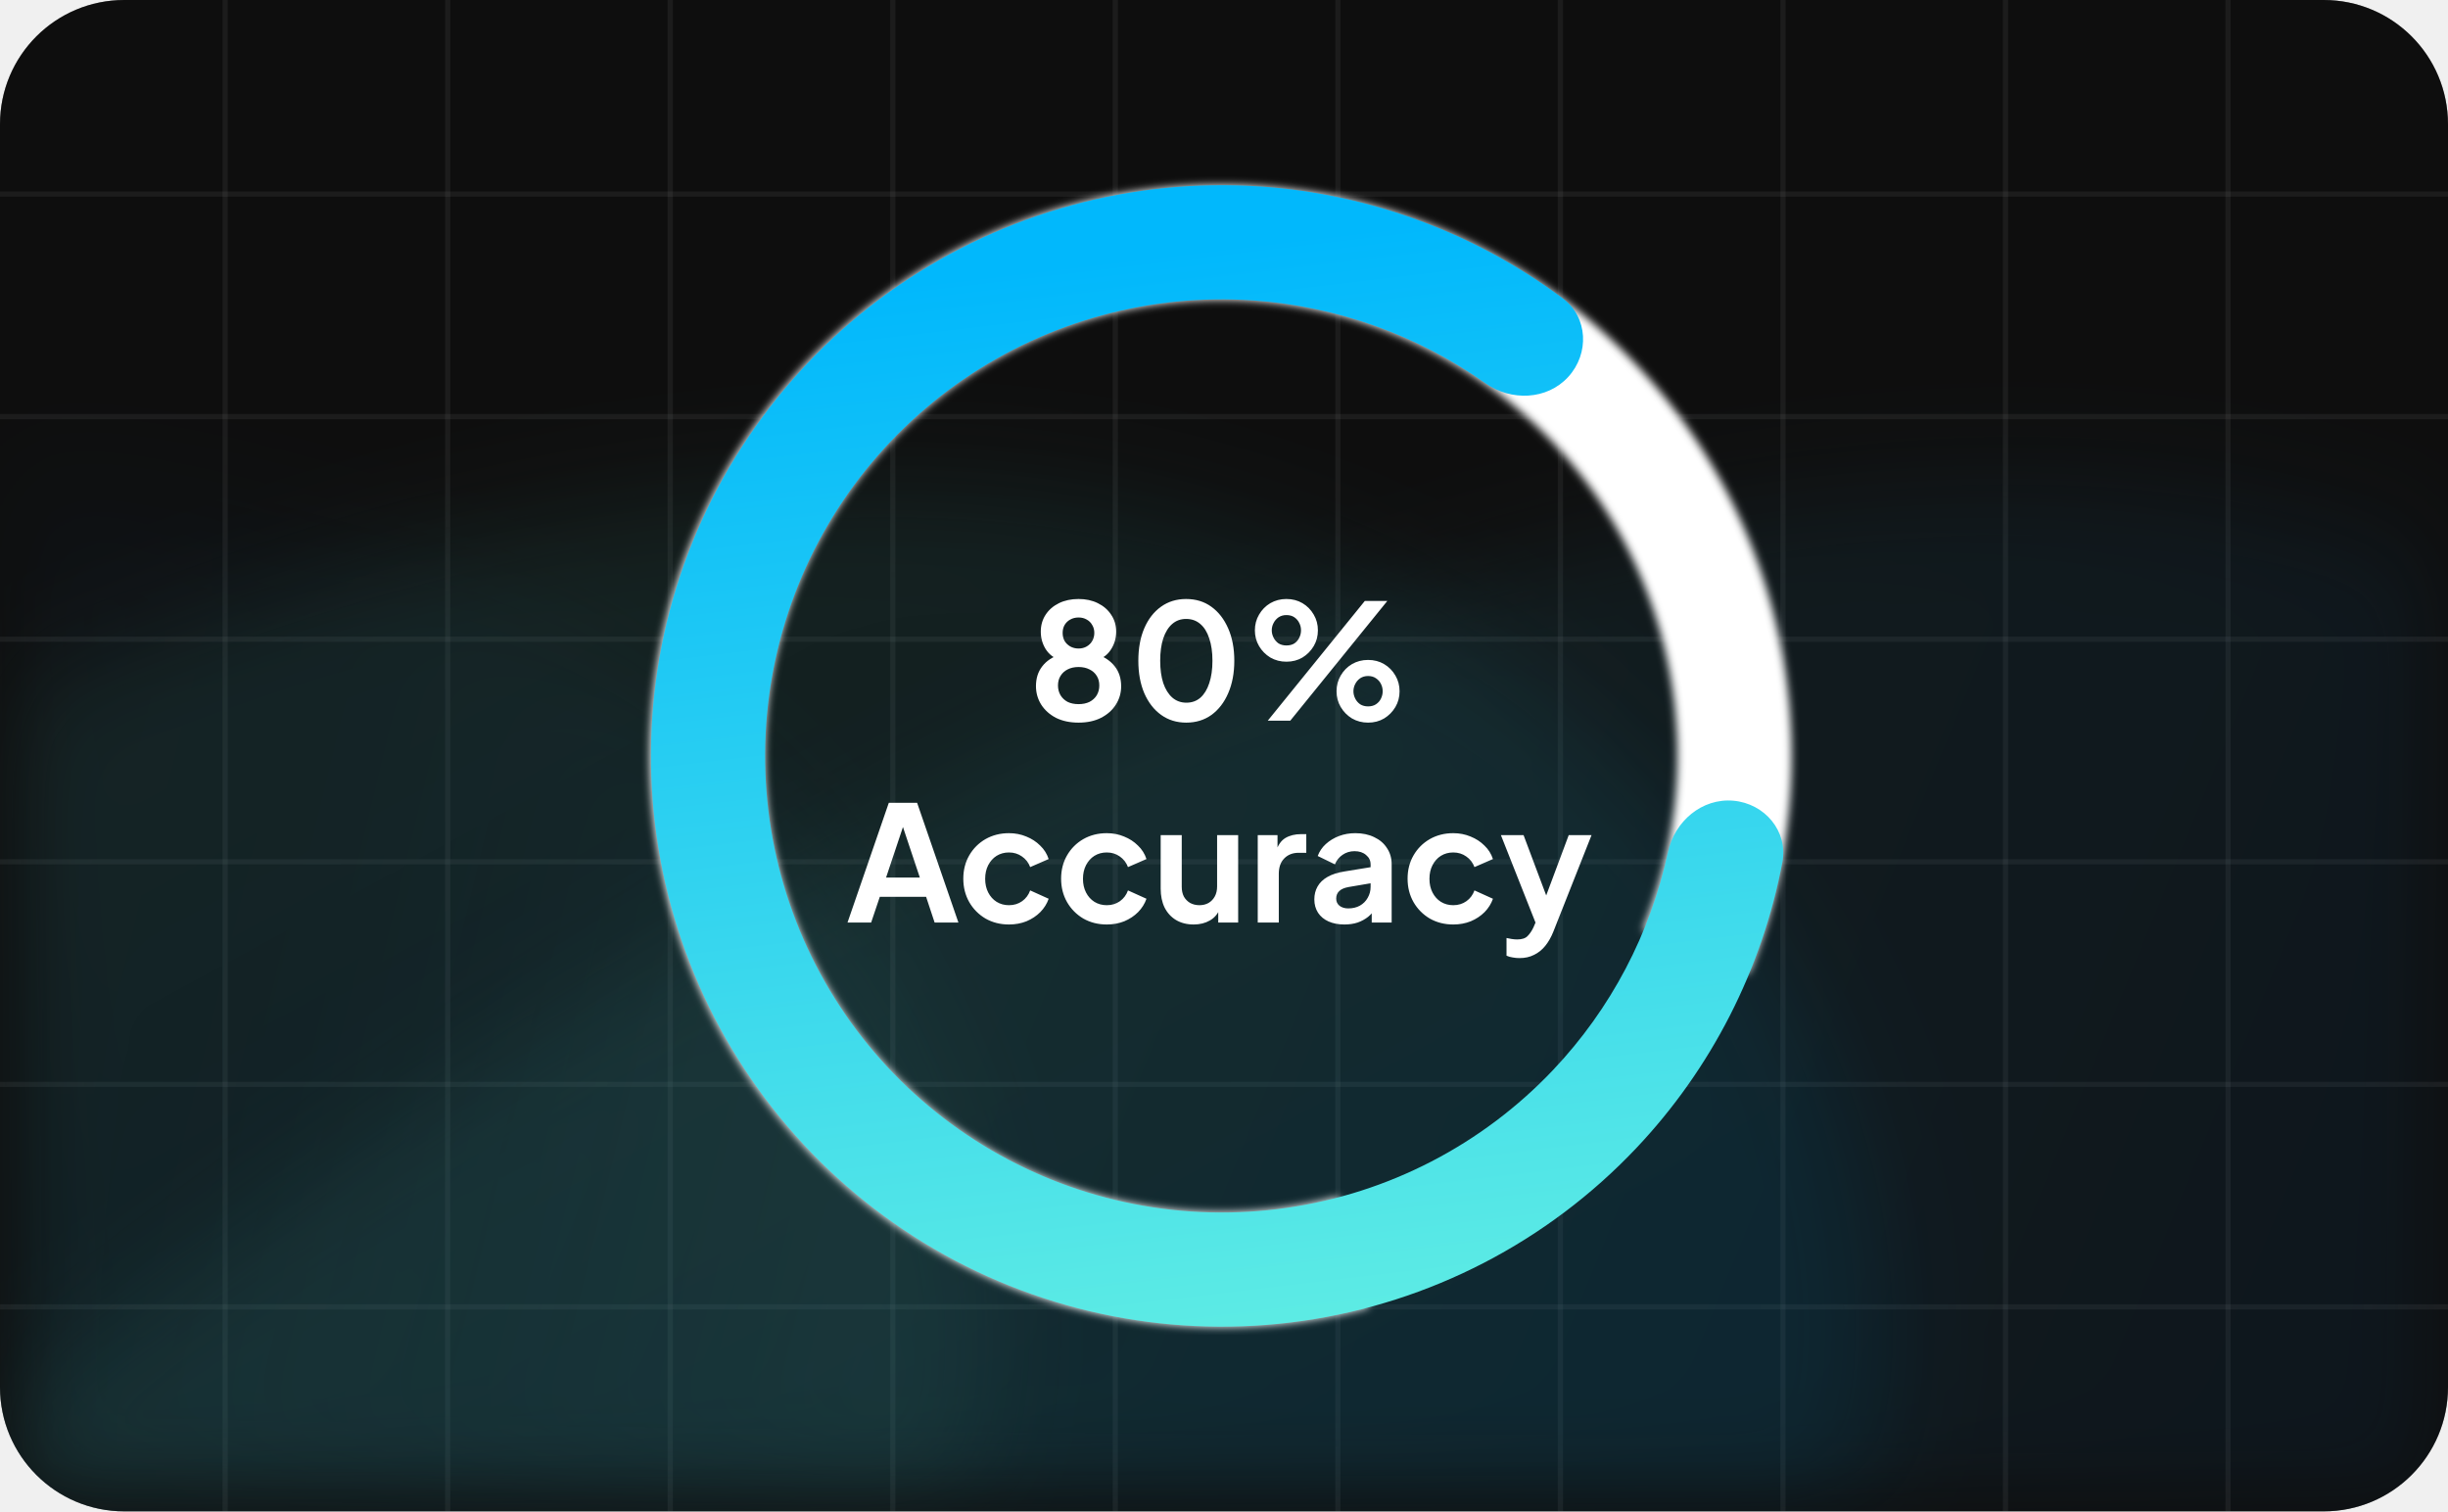
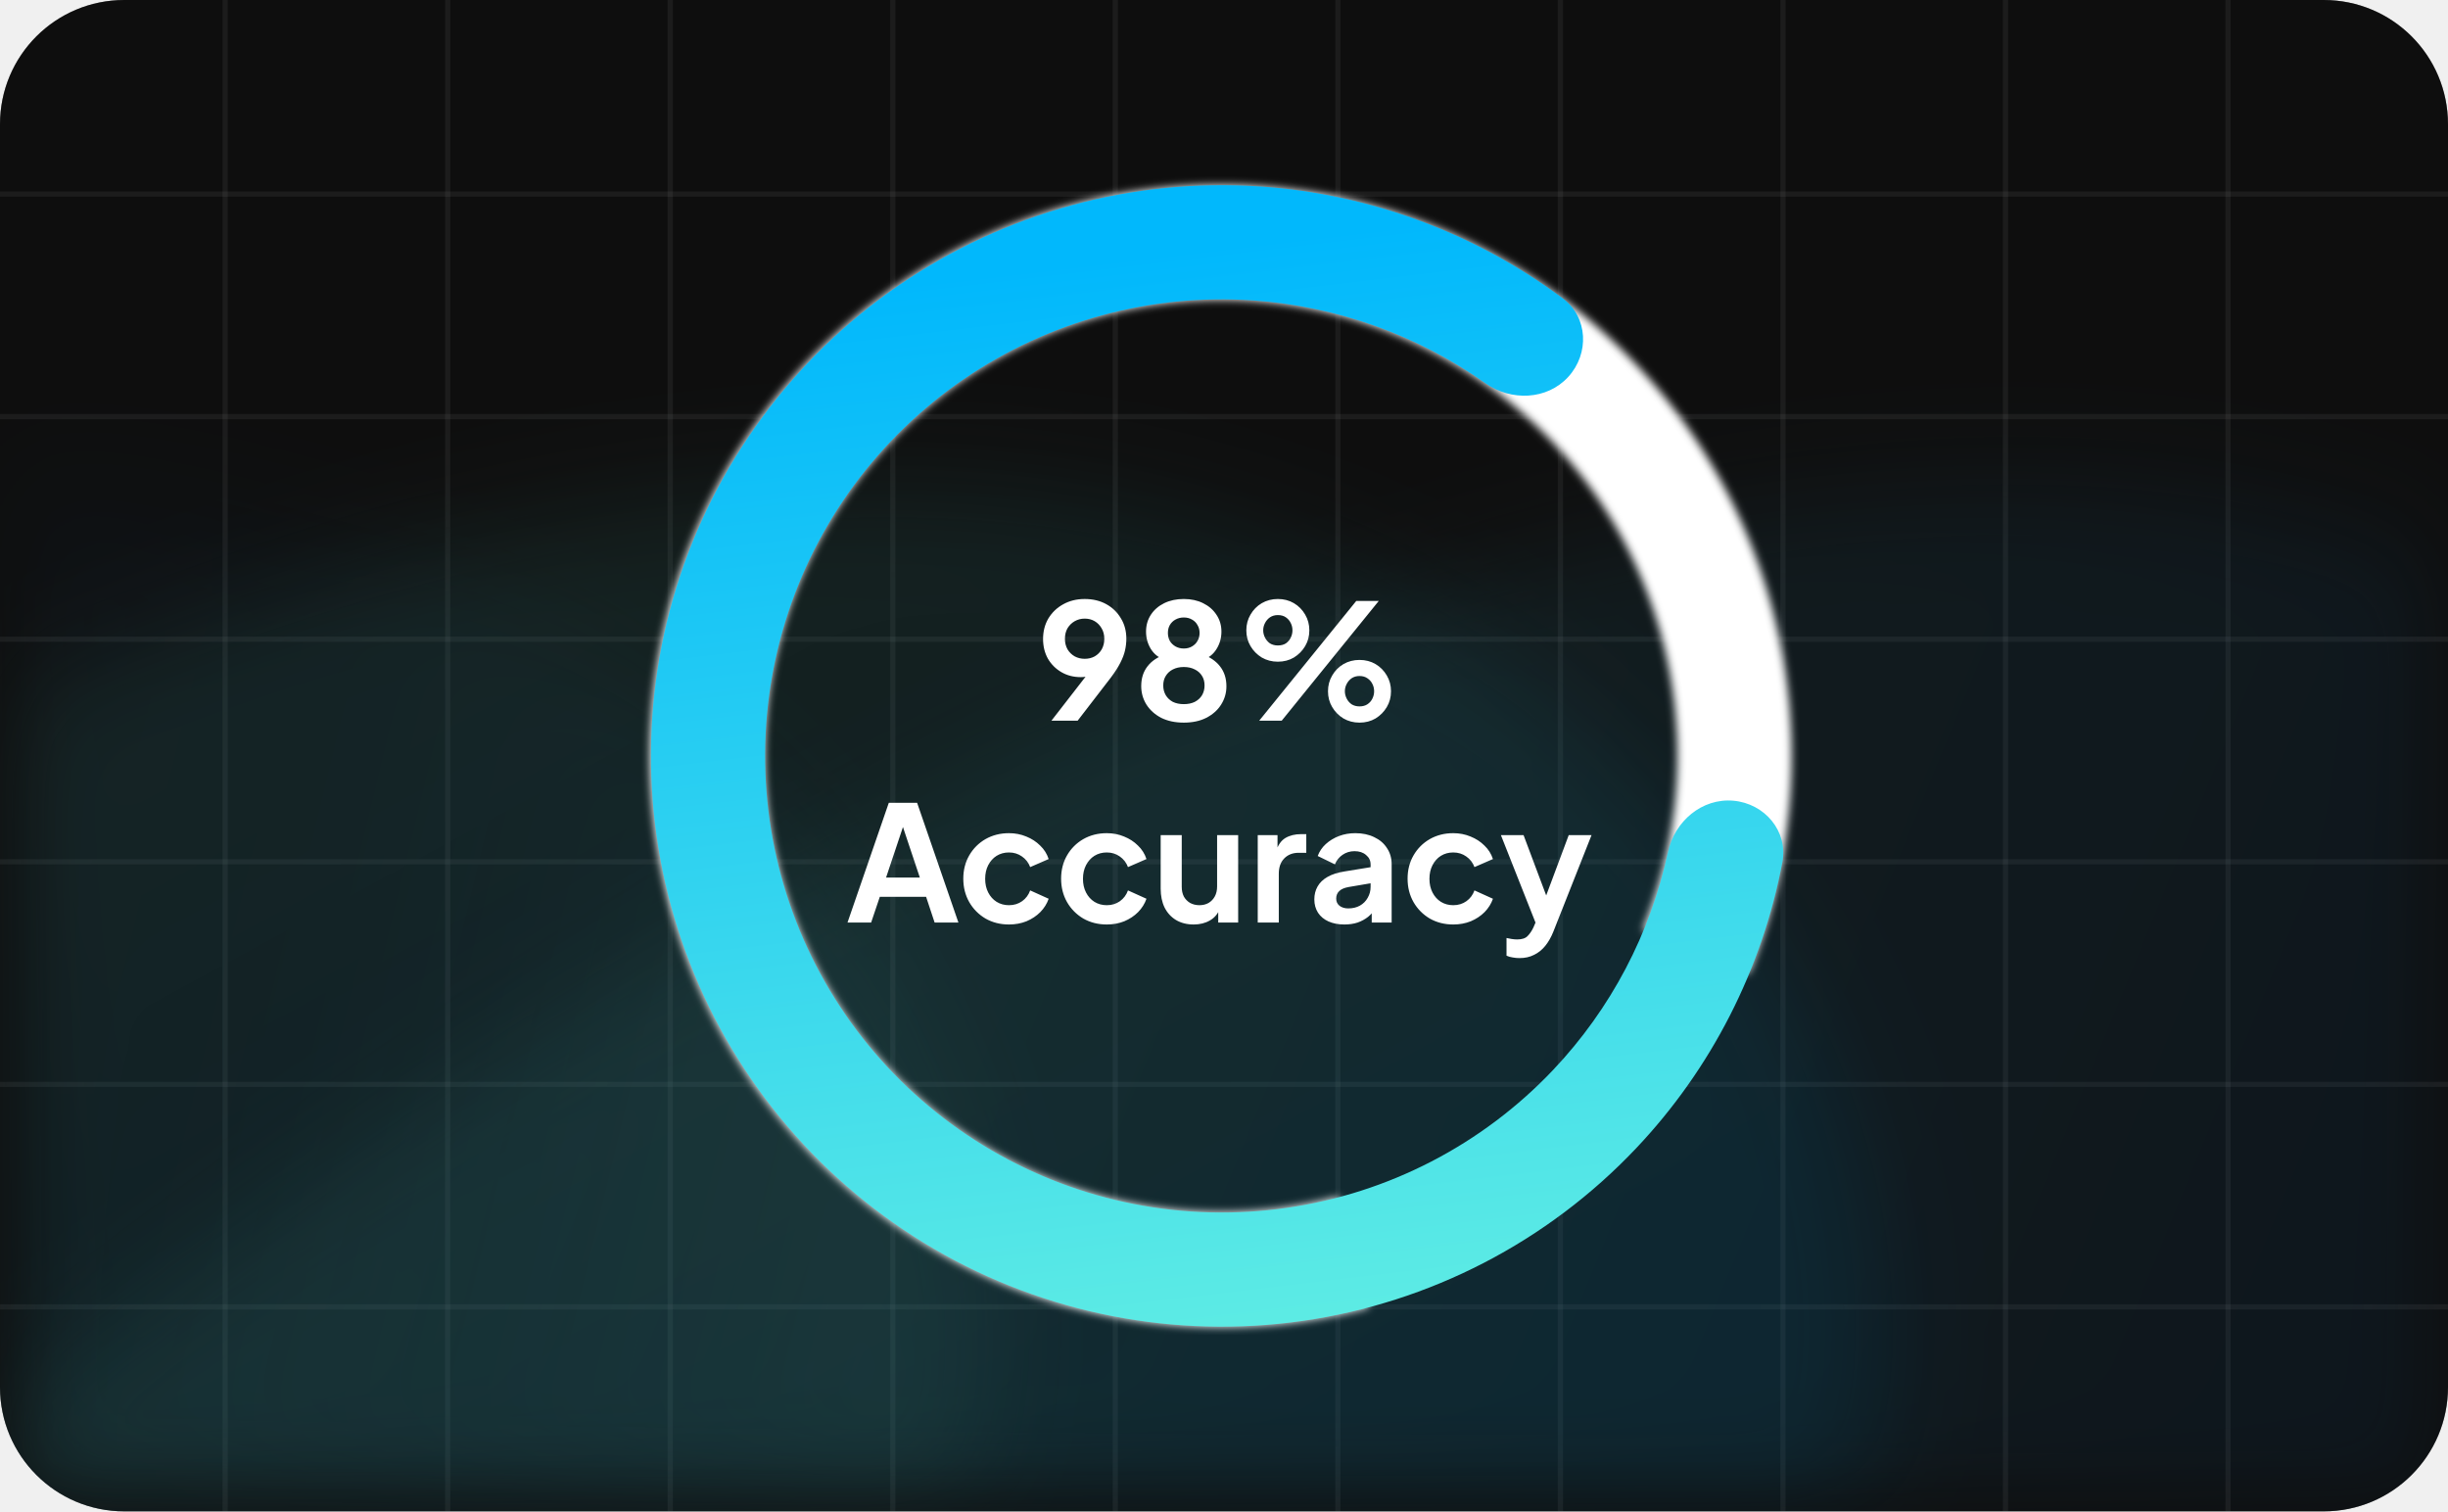
<svg xmlns="http://www.w3.org/2000/svg" width="473" height="292" viewBox="0 0 473 292" fill="none">
-   <g clip-path="url(#clip0_965_3366)">
+   <g clip-path="url(#clip0_992_2446)">
    <rect width="473" height="292" rx="24" fill="#181818" />
    <line x1="43.5" y1="2.18557e-08" x2="43.5" y2="292" stroke="white" stroke-opacity="0.1" />
    <line x1="86.5" y1="2.18557e-08" x2="86.5" y2="292" stroke="white" stroke-opacity="0.1" />
    <line x1="129.5" y1="2.18557e-08" x2="129.5" y2="292" stroke="white" stroke-opacity="0.1" />
    <line x1="7.08065e-08" y1="252.5" x2="473" y2="252.5" stroke="white" stroke-opacity="0.1" />
    <line x1="172.5" y1="2.18557e-08" x2="172.5" y2="292" stroke="white" stroke-opacity="0.1" />
    <line x1="7.08065e-08" y1="209.5" x2="473" y2="209.5" stroke="white" stroke-opacity="0.1" />
    <line x1="215.5" y1="2.18557e-08" x2="215.5" y2="292" stroke="white" stroke-opacity="0.1" />
    <line x1="7.08065e-08" y1="166.5" x2="473" y2="166.5" stroke="white" stroke-opacity="0.1" />
    <line x1="258.5" y1="2.18557e-08" x2="258.5" y2="292" stroke="white" stroke-opacity="0.1" />
    <line x1="7.08065e-08" y1="123.5" x2="473" y2="123.5" stroke="white" stroke-opacity="0.1" />
    <line x1="301.5" y1="2.18557e-08" x2="301.5" y2="292" stroke="white" stroke-opacity="0.1" />
    <line x1="7.08065e-08" y1="80.5" x2="473" y2="80.5" stroke="white" stroke-opacity="0.1" />
    <line x1="344.5" y1="2.18557e-08" x2="344.5" y2="292" stroke="white" stroke-opacity="0.1" />
    <line x1="7.08065e-08" y1="37.5" x2="473" y2="37.5" stroke="white" stroke-opacity="0.1" />
    <line x1="387.5" y1="2.18557e-08" x2="387.5" y2="292" stroke="white" stroke-opacity="0.1" />
    <line x1="430.5" y1="2.18557e-08" x2="430.5" y2="292" stroke="white" stroke-opacity="0.1" />
-     <g opacity="0.2" filter="url(#filter0_f_965_3366)">
-       <path d="M-659 291.09C-592.353 166.237 -415.613 -8.556 -241.827 291.09C234.788 -97.564 397.983 191.409 356.914 291.09C315.845 390.771 -24.594 665.648 -241.827 291.09C-448.766 448.829 -632.846 407.617 -659 291.09Z" fill="url(#paint0_linear_965_3366)" />
+     <g opacity="0.2" filter="url(#filter0_f_992_2446)">
+       <path d="M-659 291.09C-592.353 166.237 -415.613 -8.556 -241.827 291.09C234.788 -97.564 397.983 191.409 356.914 291.09C315.845 390.771 -24.594 665.648 -241.827 291.09C-448.766 448.829 -632.846 407.617 -659 291.09Z" fill="url(#paint0_linear_992_2446)" />
    </g>
-     <g opacity="0.2" filter="url(#filter1_f_965_3366)">
-       <path d="M-438 291.09C-371.418 166.237 -194.851 -8.556 -21.235 291.09C454.913 -97.564 617.948 191.409 576.92 291.09C535.891 390.771 195.785 665.648 -21.235 291.09C-227.971 448.829 -411.872 407.617 -438 291.09Z" fill="url(#paint1_linear_965_3366)" />
+     <g opacity="0.2" filter="url(#filter1_f_992_2446)">
+       <path d="M-438 291.09C-371.418 166.237 -194.851 -8.556 -21.235 291.09C454.913 -97.564 617.948 191.409 576.92 291.09C535.891 390.771 195.785 665.648 -21.235 291.09C-227.971 448.829 -411.872 407.617 -438 291.09Z" fill="url(#paint1_linear_992_2446)" />
    </g>
-     <g opacity="0.2" filter="url(#filter2_f_965_3366)">
-       <path d="M-832 291.09C-765.418 166.237 -588.851 -8.556 -415.235 291.09C60.913 -97.564 223.948 191.409 182.92 291.09C141.891 390.771 -198.215 665.648 -415.235 291.09C-621.971 448.829 -805.872 407.617 -832 291.09Z" fill="url(#paint2_linear_965_3366)" />
+     <g opacity="0.2" filter="url(#filter2_f_992_2446)">
+       <path d="M-832 291.09C-765.418 166.237 -588.851 -8.556 -415.235 291.09C60.913 -97.564 223.948 191.409 182.92 291.09C141.891 390.771 -198.215 665.648 -415.235 291.09C-621.971 448.829 -805.872 407.617 -832 291.09Z" fill="url(#paint2_linear_992_2446)" />
    </g>
    <rect width="473" height="296" fill="black" fill-opacity="0.4" />
-     <path d="M208.398 139.615C206.721 139.615 205.261 139.304 204.018 138.683C202.797 138.041 201.844 137.182 201.161 136.105C200.498 135.028 200.167 133.848 200.167 132.564C200.167 131.052 200.571 129.779 201.378 128.743C202.186 127.687 203.356 126.911 204.888 126.414L204.64 127.439C203.542 127.087 202.672 126.404 202.03 125.389C201.409 124.374 201.099 123.256 201.099 122.034C201.099 120.812 201.409 119.725 202.03 118.773C202.652 117.82 203.511 117.075 204.608 116.536C205.706 115.998 206.969 115.729 208.398 115.729C209.806 115.729 211.049 115.998 212.125 116.536C213.223 117.075 214.082 117.82 214.703 118.773C215.345 119.725 215.666 120.812 215.666 122.034C215.666 123.277 215.345 124.405 214.703 125.42C214.082 126.414 213.223 127.097 212.125 127.47L211.908 126.383C213.44 126.921 214.61 127.718 215.418 128.775C216.225 129.81 216.629 131.083 216.629 132.595C216.629 133.879 216.288 135.059 215.604 136.136C214.942 137.192 213.989 138.041 212.747 138.683C211.525 139.304 210.075 139.615 208.398 139.615ZM208.398 136.043C209.206 136.043 209.91 135.898 210.51 135.608C211.111 135.297 211.577 134.873 211.908 134.334C212.239 133.775 212.405 133.144 212.405 132.44C212.405 131.715 212.239 131.094 211.908 130.576C211.577 130.038 211.111 129.624 210.51 129.334C209.91 129.023 209.206 128.868 208.398 128.868C207.59 128.868 206.886 129.023 206.286 129.334C205.706 129.624 205.25 130.038 204.919 130.576C204.588 131.094 204.422 131.715 204.422 132.44C204.422 133.144 204.588 133.775 204.919 134.334C205.25 134.873 205.706 135.297 206.286 135.608C206.886 135.898 207.59 136.043 208.398 136.043ZM208.398 125.296C208.998 125.296 209.527 125.161 209.982 124.892C210.438 124.623 210.79 124.271 211.038 123.836C211.307 123.38 211.442 122.863 211.442 122.283C211.442 121.703 211.307 121.196 211.038 120.761C210.79 120.305 210.438 119.953 209.982 119.705C209.527 119.435 208.998 119.301 208.398 119.301C207.797 119.301 207.259 119.435 206.783 119.705C206.327 119.953 205.965 120.305 205.696 120.761C205.447 121.196 205.323 121.703 205.323 122.283C205.323 122.863 205.447 123.38 205.696 123.836C205.965 124.271 206.327 124.623 206.783 124.892C207.259 125.161 207.797 125.296 208.398 125.296ZM229.204 139.615C227.361 139.615 225.746 139.118 224.358 138.124C222.971 137.13 221.884 135.732 221.097 133.931C220.331 132.129 219.948 130.038 219.948 127.656C219.948 125.254 220.331 123.163 221.097 121.382C221.863 119.601 222.94 118.214 224.327 117.22C225.715 116.226 227.33 115.729 229.173 115.729C231.057 115.729 232.683 116.226 234.05 117.22C235.437 118.214 236.524 119.611 237.311 121.413C238.098 123.194 238.491 125.275 238.491 127.656C238.491 130.038 238.098 132.129 237.311 133.931C236.545 135.712 235.468 137.109 234.081 138.124C232.693 139.118 231.068 139.615 229.204 139.615ZM229.235 135.763C230.291 135.763 231.192 135.442 231.937 134.8C232.683 134.138 233.252 133.206 233.646 132.005C234.06 130.783 234.267 129.334 234.267 127.656C234.267 125.979 234.06 124.54 233.646 123.339C233.252 122.117 232.672 121.185 231.906 120.543C231.161 119.901 230.25 119.58 229.173 119.58C228.138 119.58 227.247 119.901 226.502 120.543C225.756 121.185 225.176 122.117 224.762 123.339C224.369 124.54 224.172 125.979 224.172 127.656C224.172 129.313 224.369 130.752 224.762 131.974C225.176 133.175 225.756 134.107 226.502 134.769C227.268 135.432 228.179 135.763 229.235 135.763ZM244.952 139.242L263.713 116.101H268.062L249.301 139.242H244.952ZM248.555 127.843C247.417 127.843 246.381 127.573 245.449 127.035C244.538 126.476 243.813 125.741 243.275 124.83C242.737 123.919 242.467 122.904 242.467 121.786C242.467 120.668 242.737 119.653 243.275 118.742C243.813 117.81 244.538 117.075 245.449 116.536C246.381 115.998 247.417 115.729 248.555 115.729C249.715 115.729 250.75 115.998 251.662 116.536C252.573 117.075 253.297 117.81 253.836 118.742C254.374 119.653 254.643 120.668 254.643 121.786C254.643 122.904 254.374 123.919 253.836 124.83C253.297 125.741 252.573 126.476 251.662 127.035C250.75 127.573 249.715 127.843 248.555 127.843ZM248.555 124.705C249.177 124.705 249.694 124.571 250.109 124.302C250.523 124.012 250.833 123.649 251.04 123.215C251.268 122.759 251.382 122.283 251.382 121.786C251.382 121.268 251.268 120.792 251.04 120.357C250.833 119.922 250.523 119.56 250.109 119.27C249.694 118.98 249.177 118.835 248.555 118.835C247.976 118.835 247.468 118.98 247.033 119.27C246.619 119.56 246.298 119.932 246.071 120.388C245.843 120.823 245.729 121.289 245.729 121.786C245.729 122.262 245.843 122.728 246.071 123.183C246.298 123.639 246.619 124.012 247.033 124.302C247.468 124.571 247.976 124.705 248.555 124.705ZM264.335 139.615C263.196 139.615 262.16 139.346 261.228 138.807C260.317 138.248 259.593 137.513 259.054 136.602C258.516 135.691 258.247 134.676 258.247 133.558C258.247 132.44 258.516 131.425 259.054 130.514C259.593 129.582 260.317 128.847 261.228 128.309C262.16 127.77 263.196 127.501 264.335 127.501C265.494 127.501 266.53 127.77 267.441 128.309C268.352 128.847 269.077 129.582 269.615 130.514C270.153 131.425 270.423 132.44 270.423 133.558C270.423 134.676 270.153 135.691 269.615 136.602C269.077 137.513 268.352 138.248 267.441 138.807C266.53 139.346 265.494 139.615 264.335 139.615ZM264.335 136.478C264.935 136.478 265.442 136.343 265.857 136.074C266.291 135.784 266.612 135.422 266.82 134.987C267.047 134.531 267.161 134.055 267.161 133.558C267.161 133.04 267.047 132.564 266.82 132.129C266.612 131.694 266.291 131.332 265.857 131.042C265.442 130.752 264.935 130.607 264.335 130.607C263.755 130.607 263.247 130.752 262.813 131.042C262.398 131.332 262.077 131.705 261.85 132.16C261.622 132.595 261.508 133.061 261.508 133.558C261.508 134.034 261.622 134.5 261.85 134.956C262.077 135.411 262.398 135.784 262.813 136.074C263.247 136.343 263.755 136.478 264.335 136.478ZM163.753 178.242L171.736 155.101H177.202L185.185 178.242H180.588L178.942 173.272H169.996L168.319 178.242H163.753ZM171.207 169.545H177.73L173.879 158.021H175.059L171.207 169.545ZM194.95 178.615C193.273 178.615 191.761 178.232 190.415 177.466C189.09 176.679 188.044 175.623 187.278 174.297C186.512 172.951 186.129 171.44 186.129 169.762C186.129 168.085 186.512 166.584 187.278 165.259C188.044 163.933 189.09 162.888 190.415 162.121C191.761 161.355 193.273 160.972 194.95 160.972C196.151 160.972 197.269 161.19 198.305 161.624C199.34 162.039 200.231 162.618 200.976 163.364C201.742 164.089 202.291 164.958 202.622 165.973L199.05 167.526C198.74 166.677 198.212 165.994 197.466 165.476C196.741 164.958 195.903 164.699 194.95 164.699C194.06 164.699 193.263 164.917 192.559 165.352C191.875 165.787 191.337 166.387 190.943 167.153C190.55 167.919 190.353 168.8 190.353 169.794C190.353 170.787 190.55 171.668 190.943 172.434C191.337 173.2 191.875 173.8 192.559 174.235C193.263 174.67 194.06 174.888 194.95 174.888C195.923 174.888 196.773 174.629 197.497 174.111C198.222 173.593 198.74 172.9 199.05 172.03L202.622 173.645C202.291 174.598 201.753 175.457 201.007 176.223C200.262 176.969 199.371 177.559 198.336 177.994C197.301 178.408 196.172 178.615 194.95 178.615ZM213.848 178.615C212.171 178.615 210.659 178.232 209.313 177.466C207.988 176.679 206.942 175.623 206.176 174.297C205.41 172.951 205.026 171.44 205.026 169.762C205.026 168.085 205.41 166.584 206.176 165.259C206.942 163.933 207.988 162.888 209.313 162.121C210.659 161.355 212.171 160.972 213.848 160.972C215.049 160.972 216.167 161.19 217.203 161.624C218.238 162.039 219.128 162.618 219.874 163.364C220.64 164.089 221.189 164.958 221.52 165.973L217.948 167.526C217.637 166.677 217.109 165.994 216.364 165.476C215.639 164.958 214.8 164.699 213.848 164.699C212.957 164.699 212.16 164.917 211.456 165.352C210.773 165.787 210.234 166.387 209.841 167.153C209.448 167.919 209.251 168.8 209.251 169.794C209.251 170.787 209.448 171.668 209.841 172.434C210.234 173.2 210.773 173.8 211.456 174.235C212.16 174.67 212.957 174.888 213.848 174.888C214.821 174.888 215.67 174.629 216.395 174.111C217.12 173.593 217.637 172.9 217.948 172.03L221.52 173.645C221.189 174.598 220.65 175.457 219.905 176.223C219.159 176.969 218.269 177.559 217.234 177.994C216.198 178.408 215.07 178.615 213.848 178.615ZM230.633 178.615C229.329 178.615 228.19 178.325 227.217 177.745C226.264 177.165 225.529 176.358 225.011 175.322C224.514 174.287 224.266 173.076 224.266 171.688V161.345H228.335V171.347C228.335 172.051 228.469 172.672 228.739 173.21C229.029 173.728 229.432 174.142 229.95 174.453C230.488 174.743 231.089 174.888 231.752 174.888C232.414 174.888 233.004 174.743 233.522 174.453C234.04 174.142 234.444 173.718 234.733 173.179C235.023 172.641 235.168 171.999 235.168 171.253V161.345H239.237V178.242H235.386V174.919L235.727 175.509C235.334 176.544 234.682 177.321 233.771 177.838C232.88 178.356 231.834 178.615 230.633 178.615ZM243.02 178.242V161.345H246.84V165.103L246.53 164.544C246.923 163.281 247.534 162.401 248.362 161.904C249.211 161.407 250.226 161.158 251.406 161.158H252.4V164.762H250.94C249.781 164.762 248.849 165.124 248.145 165.849C247.441 166.553 247.089 167.547 247.089 168.831V178.242H243.02ZM259.763 178.615C258.582 178.615 257.557 178.418 256.688 178.025C255.818 177.631 255.145 177.072 254.669 176.347C254.192 175.602 253.954 174.743 253.954 173.769C253.954 172.838 254.161 172.009 254.575 171.284C254.99 170.539 255.631 169.918 256.501 169.421C257.371 168.924 258.468 168.572 259.794 168.365L265.323 167.464V170.57L260.57 171.378C259.763 171.523 259.162 171.781 258.769 172.154C258.375 172.527 258.179 173.014 258.179 173.614C258.179 174.194 258.396 174.66 258.831 175.012C259.286 175.343 259.845 175.509 260.508 175.509C261.357 175.509 262.103 175.333 262.745 174.981C263.407 174.608 263.914 174.101 264.267 173.459C264.639 172.817 264.826 172.113 264.826 171.347V166.998C264.826 166.273 264.536 165.673 263.956 165.196C263.397 164.699 262.651 164.451 261.719 164.451C260.85 164.451 260.073 164.689 259.39 165.165C258.727 165.621 258.241 166.232 257.93 166.998L254.606 165.383C254.938 164.492 255.455 163.726 256.16 163.084C256.884 162.422 257.733 161.904 258.707 161.531C259.68 161.158 260.736 160.972 261.875 160.972C263.262 160.972 264.484 161.231 265.54 161.749C266.596 162.246 267.414 162.95 267.994 163.861C268.594 164.751 268.895 165.797 268.895 166.998V178.242H265.043V175.353L265.913 175.291C265.478 176.016 264.96 176.627 264.36 177.124C263.759 177.6 263.076 177.973 262.31 178.242C261.543 178.491 260.694 178.615 259.763 178.615ZM280.794 178.615C279.116 178.615 277.605 178.232 276.259 177.466C274.933 176.679 273.888 175.623 273.121 174.297C272.355 172.951 271.972 171.44 271.972 169.762C271.972 168.085 272.355 166.584 273.121 165.259C273.888 163.933 274.933 162.888 276.259 162.121C277.605 161.355 279.116 160.972 280.794 160.972C281.995 160.972 283.113 161.19 284.148 161.624C285.184 162.039 286.074 162.618 286.819 163.364C287.586 164.089 288.134 164.958 288.466 165.973L284.894 167.526C284.583 166.677 284.055 165.994 283.31 165.476C282.585 164.958 281.746 164.699 280.794 164.699C279.903 164.699 279.106 164.917 278.402 165.352C277.719 165.787 277.18 166.387 276.787 167.153C276.393 167.919 276.197 168.8 276.197 169.794C276.197 170.787 276.393 171.668 276.787 172.434C277.18 173.2 277.719 173.8 278.402 174.235C279.106 174.67 279.903 174.888 280.794 174.888C281.767 174.888 282.616 174.629 283.341 174.111C284.065 173.593 284.583 172.9 284.894 172.03L288.466 173.645C288.134 174.598 287.596 175.457 286.851 176.223C286.105 176.969 285.215 177.559 284.179 177.994C283.144 178.408 282.015 178.615 280.794 178.615ZM293.603 185.107C293.148 185.107 292.702 185.065 292.268 184.982C291.833 184.92 291.439 184.806 291.087 184.641V181.224C291.356 181.286 291.677 181.348 292.05 181.41C292.444 181.473 292.806 181.504 293.137 181.504C294.069 181.504 294.742 181.286 295.156 180.851C295.591 180.416 295.974 179.847 296.306 179.143L297.424 176.534L297.362 179.951L290 161.345H294.38L299.536 175.074H297.983L303.108 161.345H307.519L300.157 179.951C299.722 181.048 299.194 181.98 298.573 182.746C297.952 183.512 297.227 184.092 296.399 184.486C295.591 184.9 294.659 185.107 293.603 185.107Z" fill="white" />
-     <g filter="url(#filter3_f_965_3366)">
-       <path d="M264.438 252.56C240.399 259.002 214.888 257.121 192.053 247.226C169.218 237.33 150.403 220 138.665 198.055C126.928 176.11 122.959 150.839 127.405 126.353C131.85 101.866 144.449 79.603 163.151 63.184C181.853 46.765 205.56 37.156 230.416 35.919C255.273 34.681 279.816 41.889 300.057 56.369C320.298 70.849 335.045 91.75 341.901 115.674C348.756 139.599 347.317 165.138 337.817 188.141L317.434 179.723C325.033 161.321 326.185 140.889 320.7 121.75C315.216 102.61 303.418 85.889 287.226 74.305C271.033 62.721 251.398 56.955 231.513 57.945C211.628 58.935 192.663 66.622 177.701 79.757C162.739 92.892 152.66 110.703 149.104 130.292C145.547 149.881 148.722 170.098 158.112 187.654C167.502 205.21 182.555 219.074 200.823 226.991C219.091 234.907 239.499 236.411 258.731 231.258L264.438 252.56Z" fill="white" />
+     <path d="M203.155 139.242L211.014 129.116L211.728 129.862C211.417 130.089 211.117 130.276 210.827 130.421C210.537 130.566 210.227 130.669 209.895 130.731C209.564 130.794 209.212 130.825 208.839 130.825C207.431 130.825 206.178 130.504 205.081 129.862C203.983 129.22 203.114 128.35 202.472 127.253C201.85 126.134 201.54 124.871 201.54 123.463C201.54 121.972 201.882 120.647 202.565 119.487C203.269 118.328 204.221 117.416 205.423 116.754C206.644 116.07 208.032 115.729 209.585 115.729C211.159 115.729 212.546 116.06 213.747 116.723C214.948 117.385 215.89 118.296 216.574 119.456C217.278 120.595 217.63 121.91 217.63 123.401C217.63 124.146 217.547 124.892 217.381 125.637C217.215 126.383 216.915 127.18 216.48 128.029C216.066 128.857 215.466 129.8 214.679 130.856L208.218 139.242H203.155ZM209.585 127.284C210.309 127.284 210.951 127.128 211.511 126.818C212.09 126.486 212.546 126.031 212.877 125.451C213.209 124.85 213.374 124.177 213.374 123.432C213.374 122.645 213.198 121.962 212.846 121.382C212.515 120.802 212.07 120.347 211.511 120.015C210.951 119.684 210.309 119.518 209.585 119.518C208.881 119.518 208.239 119.684 207.659 120.015C207.079 120.347 206.613 120.802 206.261 121.382C205.93 121.962 205.764 122.645 205.764 123.432C205.764 124.177 205.93 124.85 206.261 125.451C206.613 126.031 207.079 126.486 207.659 126.818C208.239 127.128 208.881 127.284 209.585 127.284ZM228.736 139.615C227.059 139.615 225.599 139.304 224.356 138.683C223.135 138.041 222.182 137.182 221.499 136.105C220.836 135.028 220.505 133.848 220.505 132.564C220.505 131.052 220.909 129.779 221.716 128.743C222.524 127.687 223.694 126.911 225.226 126.414L224.978 127.439C223.88 127.087 223.01 126.404 222.368 125.389C221.747 124.374 221.437 123.256 221.437 122.034C221.437 120.812 221.747 119.725 222.368 118.773C222.99 117.82 223.849 117.075 224.947 116.536C226.044 115.998 227.307 115.729 228.736 115.729C230.144 115.729 231.387 115.998 232.463 116.536C233.561 117.075 234.42 117.82 235.041 118.773C235.683 119.725 236.004 120.812 236.004 122.034C236.004 123.277 235.683 124.405 235.041 125.42C234.42 126.414 233.561 127.097 232.463 127.47L232.246 126.383C233.778 126.921 234.948 127.718 235.756 128.775C236.563 129.81 236.967 131.083 236.967 132.595C236.967 133.879 236.626 135.059 235.942 136.136C235.28 137.192 234.327 138.041 233.085 138.683C231.863 139.304 230.413 139.615 228.736 139.615ZM228.736 136.043C229.544 136.043 230.248 135.898 230.848 135.608C231.449 135.297 231.915 134.873 232.246 134.334C232.577 133.775 232.743 133.144 232.743 132.44C232.743 131.715 232.577 131.094 232.246 130.576C231.915 130.038 231.449 129.624 230.848 129.334C230.248 129.023 229.544 128.868 228.736 128.868C227.928 128.868 227.224 129.023 226.624 129.334C226.044 129.624 225.588 130.038 225.257 130.576C224.926 131.094 224.76 131.715 224.76 132.44C224.76 133.144 224.926 133.775 225.257 134.334C225.588 134.873 226.044 135.297 226.624 135.608C227.224 135.898 227.928 136.043 228.736 136.043ZM228.736 125.296C229.337 125.296 229.865 125.161 230.32 124.892C230.776 124.623 231.128 124.271 231.376 123.836C231.645 123.38 231.78 122.863 231.78 122.283C231.78 121.703 231.645 121.196 231.376 120.761C231.128 120.305 230.776 119.953 230.32 119.705C229.865 119.435 229.337 119.301 228.736 119.301C228.135 119.301 227.597 119.435 227.121 119.705C226.665 119.953 226.303 120.305 226.034 120.761C225.785 121.196 225.661 121.703 225.661 122.283C225.661 122.863 225.785 123.38 226.034 123.836C226.303 124.271 226.665 124.623 227.121 124.892C227.597 125.161 228.135 125.296 228.736 125.296ZM243.299 139.242L262.06 116.101H266.408L247.647 139.242H243.299ZM246.902 127.843C245.763 127.843 244.727 127.573 243.796 127.035C242.885 126.476 242.16 125.741 241.621 124.83C241.083 123.919 240.814 122.904 240.814 121.786C240.814 120.668 241.083 119.653 241.621 118.742C242.16 117.81 242.885 117.075 243.796 116.536C244.727 115.998 245.763 115.729 246.902 115.729C248.061 115.729 249.097 115.998 250.008 116.536C250.919 117.075 251.644 117.81 252.182 118.742C252.721 119.653 252.99 120.668 252.99 121.786C252.99 122.904 252.721 123.919 252.182 124.83C251.644 125.741 250.919 126.476 250.008 127.035C249.097 127.573 248.061 127.843 246.902 127.843ZM246.902 124.705C247.523 124.705 248.041 124.571 248.455 124.302C248.869 124.012 249.18 123.649 249.387 123.215C249.614 122.759 249.728 122.283 249.728 121.786C249.728 121.268 249.614 120.792 249.387 120.357C249.18 119.922 248.869 119.56 248.455 119.27C248.041 118.98 247.523 118.835 246.902 118.835C246.322 118.835 245.815 118.98 245.38 119.27C244.966 119.56 244.645 119.932 244.417 120.388C244.189 120.823 244.075 121.289 244.075 121.786C244.075 122.262 244.189 122.728 244.417 123.183C244.645 123.639 244.966 124.012 245.38 124.302C245.815 124.571 246.322 124.705 246.902 124.705ZM262.681 139.615C261.542 139.615 260.507 139.346 259.575 138.807C258.664 138.248 257.939 137.513 257.401 136.602C256.862 135.691 256.593 134.676 256.593 133.558C256.593 132.44 256.862 131.425 257.401 130.514C257.939 129.582 258.664 128.847 259.575 128.309C260.507 127.77 261.542 127.501 262.681 127.501C263.841 127.501 264.876 127.77 265.787 128.309C266.698 128.847 267.423 129.582 267.961 130.514C268.5 131.425 268.769 132.44 268.769 133.558C268.769 134.676 268.5 135.691 267.961 136.602C267.423 137.513 266.698 138.248 265.787 138.807C264.876 139.346 263.841 139.615 262.681 139.615ZM262.681 136.478C263.281 136.478 263.789 136.343 264.203 136.074C264.638 135.784 264.959 135.422 265.166 134.987C265.394 134.531 265.508 134.055 265.508 133.558C265.508 133.04 265.394 132.564 265.166 132.129C264.959 131.694 264.638 131.332 264.203 131.042C263.789 130.752 263.281 130.607 262.681 130.607C262.101 130.607 261.594 130.752 261.159 131.042C260.745 131.332 260.424 131.705 260.196 132.16C259.968 132.595 259.854 133.061 259.854 133.558C259.854 134.034 259.968 134.5 260.196 134.956C260.424 135.411 260.745 135.784 261.159 136.074C261.594 136.343 262.101 136.478 262.681 136.478ZM163.752 178.242L171.735 155.101H177.202L185.185 178.242H180.588L178.941 173.272H169.996L168.318 178.242H163.752ZM171.207 169.545H177.73L173.878 158.021H175.059L171.207 169.545ZM194.95 178.615C193.272 178.615 191.761 178.232 190.415 177.466C189.09 176.679 188.044 175.623 187.278 174.297C186.511 172.951 186.128 171.44 186.128 169.762C186.128 168.085 186.511 166.584 187.278 165.259C188.044 163.933 189.09 162.888 190.415 162.121C191.761 161.355 193.272 160.972 194.95 160.972C196.151 160.972 197.269 161.19 198.304 161.624C199.34 162.039 200.23 162.618 200.976 163.364C201.742 164.089 202.291 164.958 202.622 165.973L199.05 167.526C198.739 166.677 198.211 165.994 197.466 165.476C196.741 164.958 195.902 164.699 194.95 164.699C194.059 164.699 193.262 164.917 192.558 165.352C191.875 165.787 191.336 166.387 190.943 167.153C190.549 167.919 190.353 168.8 190.353 169.794C190.353 170.787 190.549 171.668 190.943 172.434C191.336 173.2 191.875 173.8 192.558 174.235C193.262 174.67 194.059 174.888 194.95 174.888C195.923 174.888 196.772 174.629 197.497 174.111C198.222 173.593 198.739 172.9 199.05 172.03L202.622 173.645C202.291 174.598 201.752 175.457 201.007 176.223C200.261 176.969 199.371 177.559 198.335 177.994C197.3 178.408 196.171 178.615 194.95 178.615ZM213.847 178.615C212.17 178.615 210.658 178.232 209.312 177.466C207.987 176.679 206.941 175.623 206.175 174.297C205.409 172.951 205.026 171.44 205.026 169.762C205.026 168.085 205.409 166.584 206.175 165.259C206.941 163.933 207.987 162.888 209.312 162.121C210.658 161.355 212.17 160.972 213.847 160.972C215.048 160.972 216.167 161.19 217.202 161.624C218.237 162.039 219.128 162.618 219.873 163.364C220.639 164.089 221.188 164.958 221.52 165.973L217.948 167.526C217.637 166.677 217.109 165.994 216.363 165.476C215.639 164.958 214.8 164.699 213.847 164.699C212.957 164.699 212.16 164.917 211.456 165.352C210.772 165.787 210.234 166.387 209.841 167.153C209.447 167.919 209.25 168.8 209.25 169.794C209.25 170.787 209.447 171.668 209.841 172.434C210.234 173.2 210.772 173.8 211.456 174.235C212.16 174.67 212.957 174.888 213.847 174.888C214.821 174.888 215.67 174.629 216.394 174.111C217.119 173.593 217.637 172.9 217.948 172.03L221.52 173.645C221.188 174.598 220.65 175.457 219.904 176.223C219.159 176.969 218.268 177.559 217.233 177.994C216.198 178.408 215.069 178.615 213.847 178.615ZM230.633 178.615C229.328 178.615 228.189 178.325 227.216 177.745C226.264 177.165 225.529 176.358 225.011 175.322C224.514 174.287 224.265 173.076 224.265 171.688V161.345H228.334V171.347C228.334 172.051 228.469 172.672 228.738 173.21C229.028 173.728 229.432 174.142 229.95 174.453C230.488 174.743 231.088 174.888 231.751 174.888C232.414 174.888 233.004 174.743 233.522 174.453C234.039 174.142 234.443 173.718 234.733 173.179C235.023 172.641 235.168 171.999 235.168 171.253V161.345H239.237V178.242H235.385V174.919L235.727 175.509C235.334 176.544 234.681 177.321 233.77 177.838C232.88 178.356 231.834 178.615 230.633 178.615ZM243.019 178.242V161.345H246.84V165.103L246.529 164.544C246.923 163.281 247.534 162.401 248.362 161.904C249.211 161.407 250.226 161.158 251.406 161.158H252.4V164.762H250.94C249.78 164.762 248.849 165.124 248.144 165.849C247.44 166.553 247.088 167.547 247.088 168.831V178.242H243.019ZM259.762 178.615C258.582 178.615 257.557 178.418 256.687 178.025C255.817 177.631 255.144 177.072 254.668 176.347C254.192 175.602 253.954 174.743 253.954 173.769C253.954 172.838 254.161 172.009 254.575 171.284C254.989 170.539 255.631 169.918 256.501 169.421C257.37 168.924 258.468 168.572 259.793 168.365L265.322 167.464V170.57L260.57 171.378C259.762 171.523 259.162 171.781 258.768 172.154C258.375 172.527 258.178 173.014 258.178 173.614C258.178 174.194 258.395 174.66 258.83 175.012C259.286 175.343 259.845 175.509 260.508 175.509C261.357 175.509 262.102 175.333 262.744 174.981C263.407 174.608 263.914 174.101 264.266 173.459C264.639 172.817 264.825 172.113 264.825 171.347V166.998C264.825 166.273 264.535 165.673 263.955 165.196C263.396 164.699 262.651 164.451 261.719 164.451C260.849 164.451 260.073 164.689 259.389 165.165C258.727 165.621 258.24 166.232 257.93 166.998L254.606 165.383C254.937 164.492 255.455 163.726 256.159 163.084C256.884 162.422 257.733 161.904 258.706 161.531C259.679 161.158 260.735 160.972 261.874 160.972C263.262 160.972 264.483 161.231 265.54 161.749C266.596 162.246 267.414 162.95 267.993 163.861C268.594 164.751 268.894 165.797 268.894 166.998V178.242H265.043V175.353L265.912 175.291C265.477 176.016 264.96 176.627 264.359 177.124C263.759 177.6 263.075 177.973 262.309 178.242C261.543 178.491 260.694 178.615 259.762 178.615ZM280.793 178.615C279.116 178.615 277.604 178.232 276.258 177.466C274.933 176.679 273.887 175.623 273.121 174.297C272.355 172.951 271.972 171.44 271.972 169.762C271.972 168.085 272.355 166.584 273.121 165.259C273.887 163.933 274.933 162.888 276.258 162.121C277.604 161.355 279.116 160.972 280.793 160.972C281.994 160.972 283.112 161.19 284.148 161.624C285.183 162.039 286.074 162.618 286.819 163.364C287.585 164.089 288.134 164.958 288.465 165.973L284.893 167.526C284.583 166.677 284.055 165.994 283.309 165.476C282.584 164.958 281.746 164.699 280.793 164.699C279.903 164.699 279.105 164.917 278.401 165.352C277.718 165.787 277.18 166.387 276.786 167.153C276.393 167.919 276.196 168.8 276.196 169.794C276.196 170.787 276.393 171.668 276.786 172.434C277.18 173.2 277.718 173.8 278.401 174.235C279.105 174.67 279.903 174.888 280.793 174.888C281.766 174.888 282.615 174.629 283.34 174.111C284.065 173.593 284.583 172.9 284.893 172.03L288.465 173.645C288.134 174.598 287.596 175.457 286.85 176.223C286.105 176.969 285.214 177.559 284.179 177.994C283.143 178.408 282.015 178.615 280.793 178.615ZM293.603 185.107C293.147 185.107 292.702 185.065 292.267 184.982C291.832 184.92 291.439 184.806 291.087 184.641V181.224C291.356 181.286 291.677 181.348 292.05 181.41C292.443 181.473 292.806 181.504 293.137 181.504C294.069 181.504 294.742 181.286 295.156 180.851C295.591 180.416 295.974 179.847 296.305 179.143L297.423 176.534L297.361 179.951L290 161.345H294.379L299.535 175.074H297.982L303.108 161.345H307.518L300.157 179.951C299.722 181.048 299.194 181.98 298.573 182.746C297.951 183.512 297.227 184.092 296.398 184.486C295.591 184.9 294.659 185.107 293.603 185.107Z" fill="white" />
+     <g filter="url(#filter3_f_992_2446)">
+       <path d="M264.438 252.56C240.399 259.002 214.888 257.121 192.053 247.226C169.218 237.33 150.402 220 138.665 198.055C126.927 176.11 122.959 150.839 127.404 126.353C131.85 101.866 144.448 79.603 163.151 63.184C181.853 46.765 205.56 37.156 230.416 35.919C255.272 34.681 279.816 41.889 300.057 56.369C320.297 70.849 335.044 91.75 341.9 115.674C348.756 139.599 347.317 165.138 337.817 188.141L317.433 179.723C325.033 161.321 326.184 140.889 320.7 121.75C315.215 102.61 303.418 85.889 287.225 74.305C271.032 62.721 251.397 56.955 231.512 57.945C211.627 58.935 192.662 66.622 177.7 79.757C162.738 92.892 152.66 110.703 149.103 130.292C145.547 149.881 148.722 170.098 158.111 187.654C167.501 205.21 182.554 219.074 200.822 226.991C219.09 234.907 239.499 236.411 258.73 231.258L264.438 252.56Z" fill="white" />
    </g>
-     <path d="M334.912 154.7C340.979 155.231 345.523 160.596 344.389 166.58C340.471 187.256 330.699 206.462 316.127 221.856C299.018 239.929 276.298 251.683 251.662 255.207C227.026 258.731 201.922 253.817 180.432 241.265C158.943 228.712 142.332 209.26 133.299 186.069C124.267 162.879 123.346 137.316 130.684 113.535C138.023 89.755 153.19 69.156 173.72 55.089C194.249 41.021 218.934 34.312 243.76 36.053C264.905 37.535 285.094 45.072 301.964 57.652C306.846 61.292 307.128 68.318 303.019 72.812C298.909 77.306 291.968 77.553 286.996 74.036C273.872 64.75 258.395 59.186 242.218 58.052C222.357 56.66 202.609 62.027 186.185 73.281C169.762 84.535 157.628 101.014 151.757 120.038C145.886 139.063 146.624 159.514 153.849 178.066C161.075 196.618 174.364 212.18 191.556 222.222C208.747 232.264 228.83 236.195 248.539 233.376C268.248 230.557 286.424 221.153 300.111 206.695C311.26 194.918 318.896 180.352 322.283 164.635C323.566 158.682 328.845 154.169 334.912 154.7Z" fill="url(#paint3_linear_965_3366)" />
+     <path d="M334.912 154.7C340.979 155.231 345.523 160.596 344.389 166.58C340.471 187.256 330.699 206.462 316.127 221.856C299.018 239.929 276.298 251.683 251.662 255.207C227.026 258.731 201.922 253.817 180.432 241.265C158.943 228.712 142.332 209.26 133.299 186.069C124.267 162.879 123.346 137.316 130.684 113.535C138.023 89.755 153.19 69.156 173.72 55.089C194.249 41.021 218.934 34.312 243.76 36.053C264.905 37.535 285.094 45.072 301.964 57.652C306.846 61.292 307.128 68.318 303.019 72.812C298.909 77.306 291.968 77.553 286.996 74.036C273.872 64.75 258.395 59.186 242.218 58.052C222.357 56.66 202.609 62.027 186.185 73.281C169.762 84.535 157.628 101.014 151.757 120.038C145.886 139.063 146.624 159.514 153.849 178.066C161.075 196.618 174.364 212.18 191.556 222.222C208.747 232.264 228.83 236.195 248.539 233.376C268.248 230.557 286.424 221.153 300.111 206.695C311.26 194.918 318.896 180.352 322.283 164.635C323.566 158.682 328.845 154.169 334.912 154.7Z" fill="url(#paint3_linear_992_2446)" />
  </g>
  <defs>
-     <filter id="filter0_f_965_3366" x="-680" y="73" width="1064" height="430" filterUnits="userSpaceOnUse" color-interpolation-filters="sRGB">
+     <filter id="filter0_f_992_2446" x="-680" y="73" width="1064" height="430" filterUnits="userSpaceOnUse" color-interpolation-filters="sRGB">
      <feFlood flood-opacity="0" result="BackgroundImageFix" />
      <feBlend mode="normal" in="SourceGraphic" in2="BackgroundImageFix" result="shape" />
-       <feGaussianBlur stdDeviation="10.5" result="effect1_foregroundBlur_965_3366" />
+       <feGaussianBlur stdDeviation="10.5" result="effect1_foregroundBlur_992_2446" />
    </filter>
-     <filter id="filter1_f_965_3366" x="-459" y="73" width="1063" height="430" filterUnits="userSpaceOnUse" color-interpolation-filters="sRGB">
+     <filter id="filter1_f_992_2446" x="-459" y="73" width="1063" height="430" filterUnits="userSpaceOnUse" color-interpolation-filters="sRGB">
      <feFlood flood-opacity="0" result="BackgroundImageFix" />
      <feBlend mode="normal" in="SourceGraphic" in2="BackgroundImageFix" result="shape" />
-       <feGaussianBlur stdDeviation="10.5" result="effect1_foregroundBlur_965_3366" />
+       <feGaussianBlur stdDeviation="10.5" result="effect1_foregroundBlur_992_2446" />
    </filter>
-     <filter id="filter2_f_965_3366" x="-853" y="73" width="1063" height="430" filterUnits="userSpaceOnUse" color-interpolation-filters="sRGB">
+     <filter id="filter2_f_992_2446" x="-853" y="73" width="1063" height="430" filterUnits="userSpaceOnUse" color-interpolation-filters="sRGB">
      <feFlood flood-opacity="0" result="BackgroundImageFix" />
      <feBlend mode="normal" in="SourceGraphic" in2="BackgroundImageFix" result="shape" />
-       <feGaussianBlur stdDeviation="10.5" result="effect1_foregroundBlur_965_3366" />
+       <feGaussianBlur stdDeviation="10.5" result="effect1_foregroundBlur_992_2446" />
    </filter>
-     <filter id="filter3_f_965_3366" x="124.078" y="34.229" width="223.642" height="223.642" filterUnits="userSpaceOnUse" color-interpolation-filters="sRGB">
+     <filter id="filter3_f_992_2446" x="124.078" y="34.229" width="223.642" height="223.642" filterUnits="userSpaceOnUse" color-interpolation-filters="sRGB">
      <feFlood flood-opacity="0" result="BackgroundImageFix" />
      <feBlend mode="normal" in="SourceGraphic" in2="BackgroundImageFix" result="shape" />
-       <feGaussianBlur stdDeviation="0.777" result="effect1_foregroundBlur_965_3366" />
+       <feGaussianBlur stdDeviation="0.777" result="effect1_foregroundBlur_992_2446" />
    </filter>
-     <linearGradient id="paint0_linear_965_3366" x1="-555.392" y1="-265.855" x2="-148.452" y2="482.246" gradientUnits="userSpaceOnUse">
+     <linearGradient id="paint0_linear_992_2446" x1="-555.392" y1="-265.855" x2="-148.452" y2="482.246" gradientUnits="userSpaceOnUse">
      <stop stop-color="#80FFDB" />
      <stop offset="0" stop-color="#80FFDB" stop-opacity="0.6" />
      <stop offset="0.34" stop-color="#0677E6" stop-opacity="0.6" />
      <stop offset="0.695" stop-color="#80FFDB" stop-opacity="0.7" />
      <stop offset="1" stop-color="#01B8FC" stop-opacity="0.8" />
    </linearGradient>
-     <linearGradient id="paint1_linear_965_3366" x1="714.645" y1="423.699" x2="-274.271" y2="18.791" gradientUnits="userSpaceOnUse">
+     <linearGradient id="paint1_linear_992_2446" x1="714.645" y1="423.699" x2="-274.271" y2="18.791" gradientUnits="userSpaceOnUse">
      <stop stop-color="#80FFDB" />
      <stop offset="0" stop-color="#80FFDB" stop-opacity="0.6" />
      <stop offset="0.218" stop-color="#0677E6" stop-opacity="0.6" />
      <stop offset="0.695" stop-color="#80FFDB" stop-opacity="0.7" />
      <stop offset="1" stop-color="#01B8FC" stop-opacity="0.8" />
    </linearGradient>
-     <linearGradient id="paint2_linear_965_3366" x1="234.221" y1="94" x2="-638.075" y2="-115.98" gradientUnits="userSpaceOnUse">
+     <linearGradient id="paint2_linear_992_2446" x1="234.221" y1="94" x2="-638.075" y2="-115.98" gradientUnits="userSpaceOnUse">
      <stop stop-color="#80FFDB" />
      <stop offset="0" stop-color="#80FFDB" stop-opacity="0.6" />
      <stop offset="0.185" stop-color="#0677E6" stop-opacity="0.22" />
      <stop offset="0.695" stop-color="#80FFDB" stop-opacity="0.7" />
      <stop offset="1" stop-color="#01B8FC" stop-opacity="0.8" />
    </linearGradient>
-     <linearGradient id="paint3_linear_965_3366" x1="205.25" y1="50.974" x2="239.421" y2="337.485" gradientUnits="userSpaceOnUse">
+     <linearGradient id="paint3_linear_992_2446" x1="205.25" y1="50.974" x2="239.421" y2="337.485" gradientUnits="userSpaceOnUse">
      <stop stop-color="#01B8FC" />
      <stop offset="1" stop-color="#80FFDB" />
    </linearGradient>
-     <clipPath id="clip0_965_3366">
+     <clipPath id="clip0_992_2446">
      <rect width="473" height="292" rx="24" fill="white" />
    </clipPath>
  </defs>
</svg>
